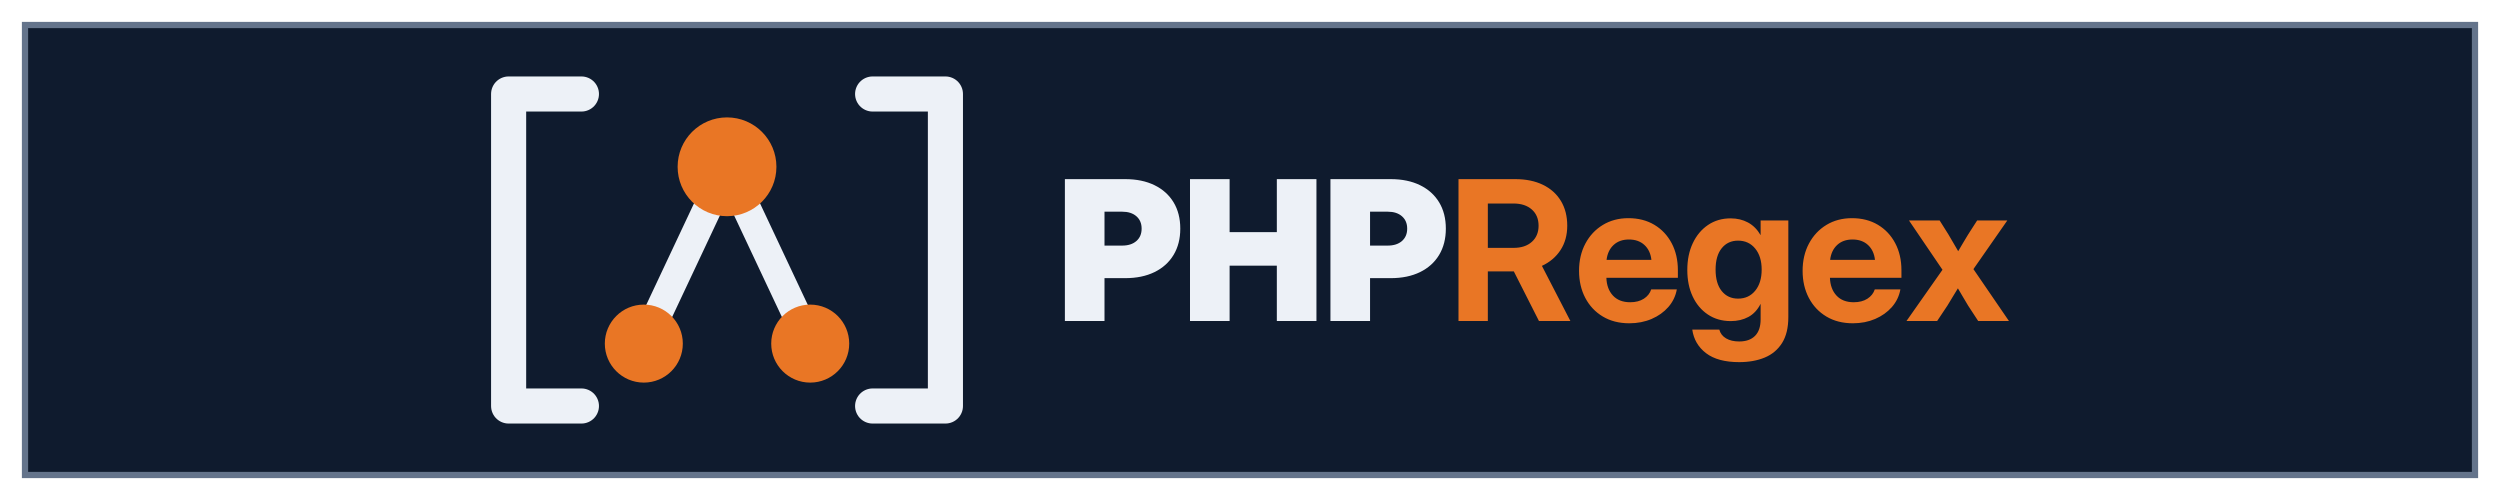
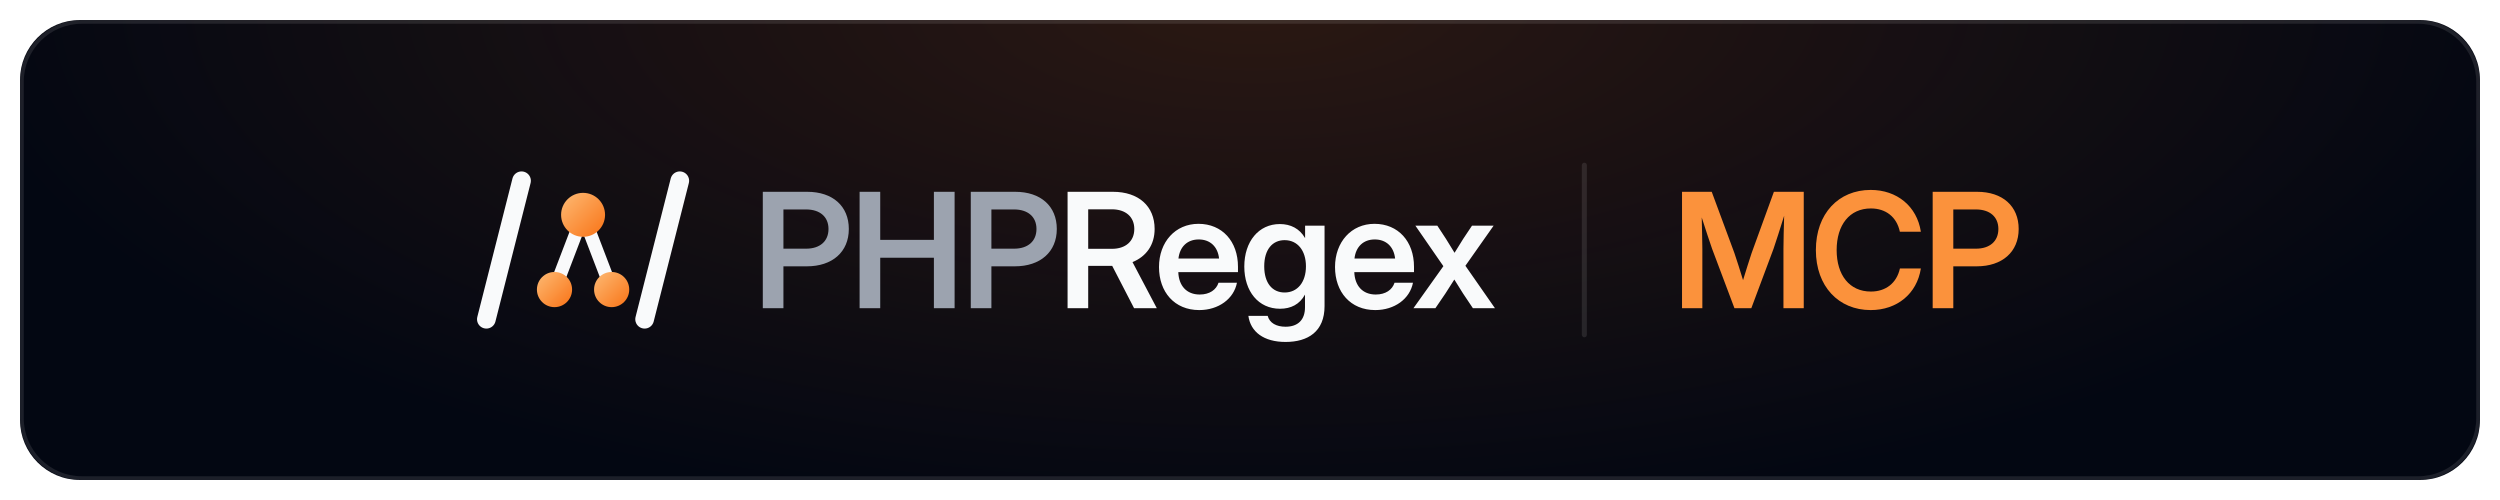
- <svg xmlns="http://www.w3.org/2000/svg" viewBox="0 0 1000 200" width="1000" height="200" role="img">
-   <style>.paper{fill:#0F1B2E}.ink-f{fill:#EDF1F7}.ink-s{stroke:#EDF1F7;fill:none}.amber-f{fill:#E97625}</style>
-   <rect x="10" y="10" width="980" height="180" class="paper" stroke="#64748B" stroke-width="2.5" />
-   <g transform="translate(290.8077 100) scale(0.52)">
-     <g fill="none" class="ink-s" stroke-width="27" stroke-linecap="round" stroke-linejoin="round">
-       <path d="M-112-120H-168V120H-112" />
-       <path d="M112-120H168V120H112" />
+ <svg xmlns="http://www.w3.org/2000/svg" viewBox="0 0 1000 200" width="1000" height="200" role="img" aria-label="PHPRegex MCP">
+   <defs>
+     <linearGradient id="n" x1="0" y1="0" x2="1" y2="1">
+       <stop offset="0" stop-color="#FDBA74" />
+       <stop offset="1" stop-color="#F97316" />
+     </linearGradient>
+     <radialGradient id="halo" cx="500" cy="0" r="1" gradientUnits="userSpaceOnUse" gradientTransform="translate(500 0) scale(520 210) translate(-500 0)">
+       <stop offset="0" stop-color="rgba(249,115,22,0.16)" />
+       <stop offset="1" stop-color="rgba(249,115,22,0.16)" stop-opacity="0" />
+     </radialGradient>
+   </defs>
+   <rect x="8" y="8" width="984" height="184" rx="24" fill="#030712" />
+   <rect x="8" y="8" width="984" height="184" rx="24" fill="url(#halo)" />
+   <rect x="8.75" y="8.75" width="982.5" height="182.5" rx="24" fill="none" stroke="rgba(255,255,255,0.10)" stroke-width="1.5" />
+   <g transform="translate(233.23 100.00) scale(0.2198)">
+     <g fill="none" stroke="#F9FAFB" stroke-linecap="round">
+       <path d="M-176 126L-112 -126M112 126L176 -126" stroke-width="34" />
+       <path d="M0 -64L-52 72M0 -64L52 72" stroke-width="24" />
    </g>
-     <g transform="translate(0 14)">
-       <path d="M0-78L-64 58M0-78L64 58" fill="none" class="ink-s" stroke-width="22" stroke-linecap="round" />
-       <circle cx="0" cy="-78" r="38" class="amber-f" />
-       <circle cx="-64" cy="58" r="30" class="amber-f" />
-       <circle cx="64" cy="58" r="30" class="amber-f" />
+     <g fill="url(#n)">
+       <circle cx="0" cy="-64" r="40" />
+       <circle cx="-52" cy="72" r="32" />
+       <circle cx="52" cy="72" r="32" />
    </g>
  </g>
-   <g transform="translate(422.9077 128.4)">
-     <path d="M3.047 0.0V-56.748H27.155Q33.935 -56.748 38.886 -54.33Q43.837 -51.911 46.522 -47.474Q49.207 -43.037 49.207 -36.943Q49.207 -30.888 46.522 -26.432Q43.837 -21.976 38.886 -19.557Q33.935 -17.139 27.155 -17.139H18.891V0.0ZM18.891 -30.164H25.975Q29.555 -30.164 31.649 -31.992Q33.744 -33.82 33.744 -36.943Q33.744 -40.066 31.649 -41.895Q29.555 -43.723 25.975 -43.723H18.891ZM53.092 0.0V-56.748H68.936V-35.534H87.826V-56.748H103.67V0.0H87.826V-22.128H68.936V0.0ZM109.269 0.0V-56.748H133.377Q140.156 -56.748 145.107 -54.33Q150.059 -51.911 152.744 -47.474Q155.429 -43.037 155.429 -36.943Q155.429 -30.888 152.744 -26.432Q150.059 -21.976 145.107 -19.557Q140.156 -17.139 133.377 -17.139H125.112V0.0ZM125.112 -30.164H132.196Q135.776 -30.164 137.871 -31.992Q139.966 -33.82 139.966 -36.943Q139.966 -40.066 137.871 -41.895Q135.776 -43.723 132.196 -43.723H125.112Z" class="ink-f" />
-     <path transform="translate(156.2666 0)" d="M4.228 0.0V-56.748H26.927Q33.325 -56.748 37.991 -54.482Q42.656 -52.216 45.189 -48.026Q47.722 -43.837 47.722 -38.124Q47.722 -32.487 45.037 -28.374Q42.352 -24.261 37.591 -22.052L48.979 0.0H36.41L26.355 -19.843Q26.317 -19.843 26.241 -19.843H15.958V0.0ZM15.958 -29.25H26.241Q30.888 -29.25 33.573 -31.668Q36.258 -34.087 36.258 -38.124Q36.258 -42.199 33.554 -44.599Q30.85 -46.998 26.203 -46.998H15.958ZM72.554 0.914Q66.46 0.914 61.947 -1.79Q57.434 -4.494 54.939 -9.236Q52.444 -13.978 52.444 -20.071Q52.444 -26.203 54.977 -30.964Q57.51 -35.725 61.966 -38.429Q66.422 -41.133 72.173 -41.133Q78.114 -41.133 82.551 -38.486Q86.988 -35.839 89.483 -31.135Q91.978 -26.432 91.978 -20.3V-17.291H63.375Q63.527 -12.835 66.003 -10.169Q68.479 -7.503 72.896 -7.503Q76.172 -7.503 78.362 -8.912Q80.552 -10.321 81.313 -12.645H91.559Q90.835 -8.646 88.169 -5.599Q85.503 -2.552 81.466 -0.819Q77.429 0.914 72.554 0.914ZM63.451 -24.451H81.39Q80.971 -28.222 78.59 -30.412Q76.21 -32.602 72.401 -32.602Q68.631 -32.602 66.27 -30.412Q63.908 -28.222 63.451 -24.451ZM116.505 16.453Q107.936 16.453 103.251 12.873Q98.566 9.293 97.729 3.428H108.545Q109.154 5.713 111.249 6.951Q113.344 8.188 116.505 8.188Q120.618 8.188 122.846 5.941Q125.074 3.694 125.074 -0.647V-6.817H125.036Q123.246 -3.275 120.18 -1.619Q117.114 0.038 113.153 0.038Q107.897 0.038 103.975 -2.59Q100.052 -5.218 97.9 -9.807Q95.748 -14.396 95.748 -20.414Q95.748 -26.47 97.938 -31.116Q100.128 -35.763 104.032 -38.41Q107.936 -41.057 113.077 -41.057Q116.962 -41.057 120.028 -39.4Q123.094 -37.743 125.036 -34.392H125.074V-40.219H136.157V-1.562Q136.157 4.799 133.663 8.779Q131.168 12.759 126.75 14.606Q122.332 16.453 116.505 16.453ZM116.048 -8.95Q120.313 -8.95 122.903 -12.111Q125.493 -15.272 125.493 -20.566Q125.493 -25.822 122.903 -28.983Q120.313 -32.145 116.048 -32.145Q111.973 -32.145 109.516 -29.117Q107.06 -26.089 107.06 -20.566Q107.06 -15.006 109.516 -11.978Q111.973 -8.95 116.048 -8.95ZM161.979 0.914Q155.886 0.914 151.373 -1.79Q146.859 -4.494 144.365 -9.236Q141.87 -13.978 141.87 -20.071Q141.87 -26.203 144.403 -30.964Q146.936 -35.725 151.392 -38.429Q155.848 -41.133 161.599 -41.133Q167.54 -41.133 171.977 -38.486Q176.414 -35.839 178.909 -31.135Q181.403 -26.432 181.403 -20.3V-17.291H152.801Q152.953 -12.835 155.429 -10.169Q157.904 -7.503 162.322 -7.503Q165.598 -7.503 167.788 -8.912Q169.978 -10.321 170.739 -12.645H180.984Q180.261 -8.646 177.595 -5.599Q174.929 -2.552 170.892 -0.819Q166.854 0.914 161.979 0.914ZM152.877 -24.451H170.815Q170.396 -28.222 168.016 -30.412Q165.636 -32.602 161.827 -32.602Q158.057 -32.602 155.695 -30.412Q153.334 -28.222 152.877 -24.451ZM183.422 0.0 197.818 -20.49 184.412 -40.219H196.676L200.218 -34.582Q201.246 -32.83 202.198 -31.192Q203.15 -29.555 204.103 -27.917Q205.055 -29.555 206.026 -31.192Q206.997 -32.83 208.063 -34.582L211.682 -40.219H223.755L210.196 -20.757L224.402 0.0H212.101L208.063 -6.17Q206.959 -7.998 205.969 -9.693Q204.979 -11.388 203.988 -13.063Q202.96 -11.388 201.932 -9.693Q200.903 -7.998 199.799 -6.17L195.686 0.0Z" class="amber-f" />
-   </g>
+   <path d="M305.12 123.28H313.37V106.53H322.75C332.97 106.53 339.53 100.75 339.53 91.59C339.53 82.47 333.12 76.72 322.9 76.72H305.12ZM313.37 99.47V83.78H322.44C328 83.78 331.4 86.75 331.4 91.59C331.4 96.47 328 99.47 322.44 99.47Z M343.84 123.28H352.09V103.09H373.56V123.28H381.84V76.72H373.56V95.94H352.09V76.72H343.84Z M388.31 123.28H396.56V106.53H405.94C416.16 106.53 422.72 100.75 422.72 91.59C422.72 82.47 416.31 76.72 406.09 76.72H388.31ZM396.56 99.47V83.78H405.63C411.19 83.78 414.59 86.75 414.59 91.59C414.59 96.47 411.19 99.47 405.63 99.47Z" fill="#9CA3AF" />
+   <path d="M427.03 123.28H435.28V106.34H444.66C444.75 106.34 444.81 106.34 444.88 106.34L453.63 123.28H462.72L453 104.84C458.53 102.59 461.85 97.94 461.85 91.59C461.85 82.47 455.44 76.72 445.19 76.72H427.03ZM435.28 99.53V83.72H444.72C450.28 83.72 453.72 86.75 453.72 91.59C453.72 96.47 450.28 99.53 444.78 99.53Z M479.69 124.03C487.41 124.03 493.53 119.56 494.78 113.09H487.41C486.5 115.91 483.85 117.81 479.88 117.81C474.57 117.81 471.5 114.22 471.32 108.84H495.19V106.69C495.19 96.56 488.88 89.53 479.38 89.53C470.13 89.53 463.6 96.78 463.6 106.81C463.6 116.81 469.78 124.03 479.69 124.03ZM471.38 103.41C471.91 98.69 474.94 95.78 479.5 95.78C484.07 95.78 487.13 98.69 487.63 103.41Z M514.22 136.78C523.16 136.78 529.82 132.66 529.82 122.44V90.28H522.04V95.19H522C519.82 91.41 516.22 89.62 511.94 89.62C503.47 89.62 497.72 96.59 497.72 106.62C497.72 116.56 503.38 123.5 512 123.5C516.35 123.5 519.85 121.75 521.97 117.88H522V122.91C522 127.97 519.16 130.69 514.22 130.69C510.54 130.69 507.82 129.19 507.07 126.34H499.35C500.22 132.75 505.5 136.78 514.22 136.78ZM513.85 117C508.97 117 505.69 113.28 505.69 106.53C505.69 99.81 508.97 96.06 513.85 96.06C519 96.06 522.38 100.19 522.38 106.53C522.38 112.88 519 117 513.85 117Z M550.1 124.03C557.82 124.03 563.94 119.56 565.19 113.09H557.82C556.91 115.91 554.26 117.81 550.29 117.81C544.97 117.81 541.91 114.22 541.72 108.84H565.6V106.69C565.6 96.56 559.29 89.53 549.79 89.53C540.54 89.53 534.01 96.78 534.01 106.81C534.01 116.81 540.19 124.03 550.1 124.03ZM541.79 103.41C542.32 98.69 545.35 95.78 549.91 95.78C554.47 95.78 557.54 98.69 558.04 103.41Z M565.38 123.28H574.16L578.16 117.41C579.41 115.47 580.57 113.62 581.73 111.81C582.88 113.62 584.01 115.47 585.23 117.41L589.16 123.28H597.98L586.16 106.31L597.44 90.28H588.79L585.29 95.53C584.07 97.47 582.94 99.28 581.82 101.12C580.69 99.28 579.57 97.47 578.38 95.53L574.94 90.28H566.16L577.35 106.47Z" fill="#F9FAFB" />
+   <rect x="632.74" y="65.08" width="2" height="69.84" rx="1" fill="rgba(255,255,255,0.10)" />
+   <path d="M672.81 123.28H680.94V99.53C680.94 96.41 680.78 91.56 680.69 86.97C682.31 92 683.88 96.81 684.84 99.53L693.78 123.28H700.53L709.41 99.53C710.41 96.69 712 91.56 713.66 86.31C713.53 91.09 713.38 96.25 713.38 99.53V123.28H721.5V76.72H709.56L700.66 101.19C699.81 103.78 698.31 108.44 697.22 112.06C696.13 108.44 694.63 103.78 693.75 101.19L684.69 76.72H672.81Z M748.28 124.03C758.78 124.03 766.78 117.53 768.35 107.38H759.97C758.66 113.28 754.28 116.62 748.35 116.62C739.78 116.62 734.66 110.03 734.66 100.03C734.66 89.97 739.81 83.38 748.35 83.38C754.31 83.38 758.69 86.75 759.94 92.69H768.35C766.78 82.5 758.78 75.97 748.28 75.97C735.44 75.97 726.35 85.41 726.35 100.03C726.35 114.56 735.44 124.03 748.28 124.03Z M773.07 123.28H781.32V106.53H790.69C800.91 106.53 807.47 100.75 807.47 91.59C807.47 82.47 801.07 76.72 790.85 76.72H773.07ZM781.32 99.47V83.78H790.38C795.94 83.78 799.35 86.75 799.35 91.59C799.35 96.47 795.94 99.47 790.38 99.47Z" fill="#FB923C" />
</svg>
